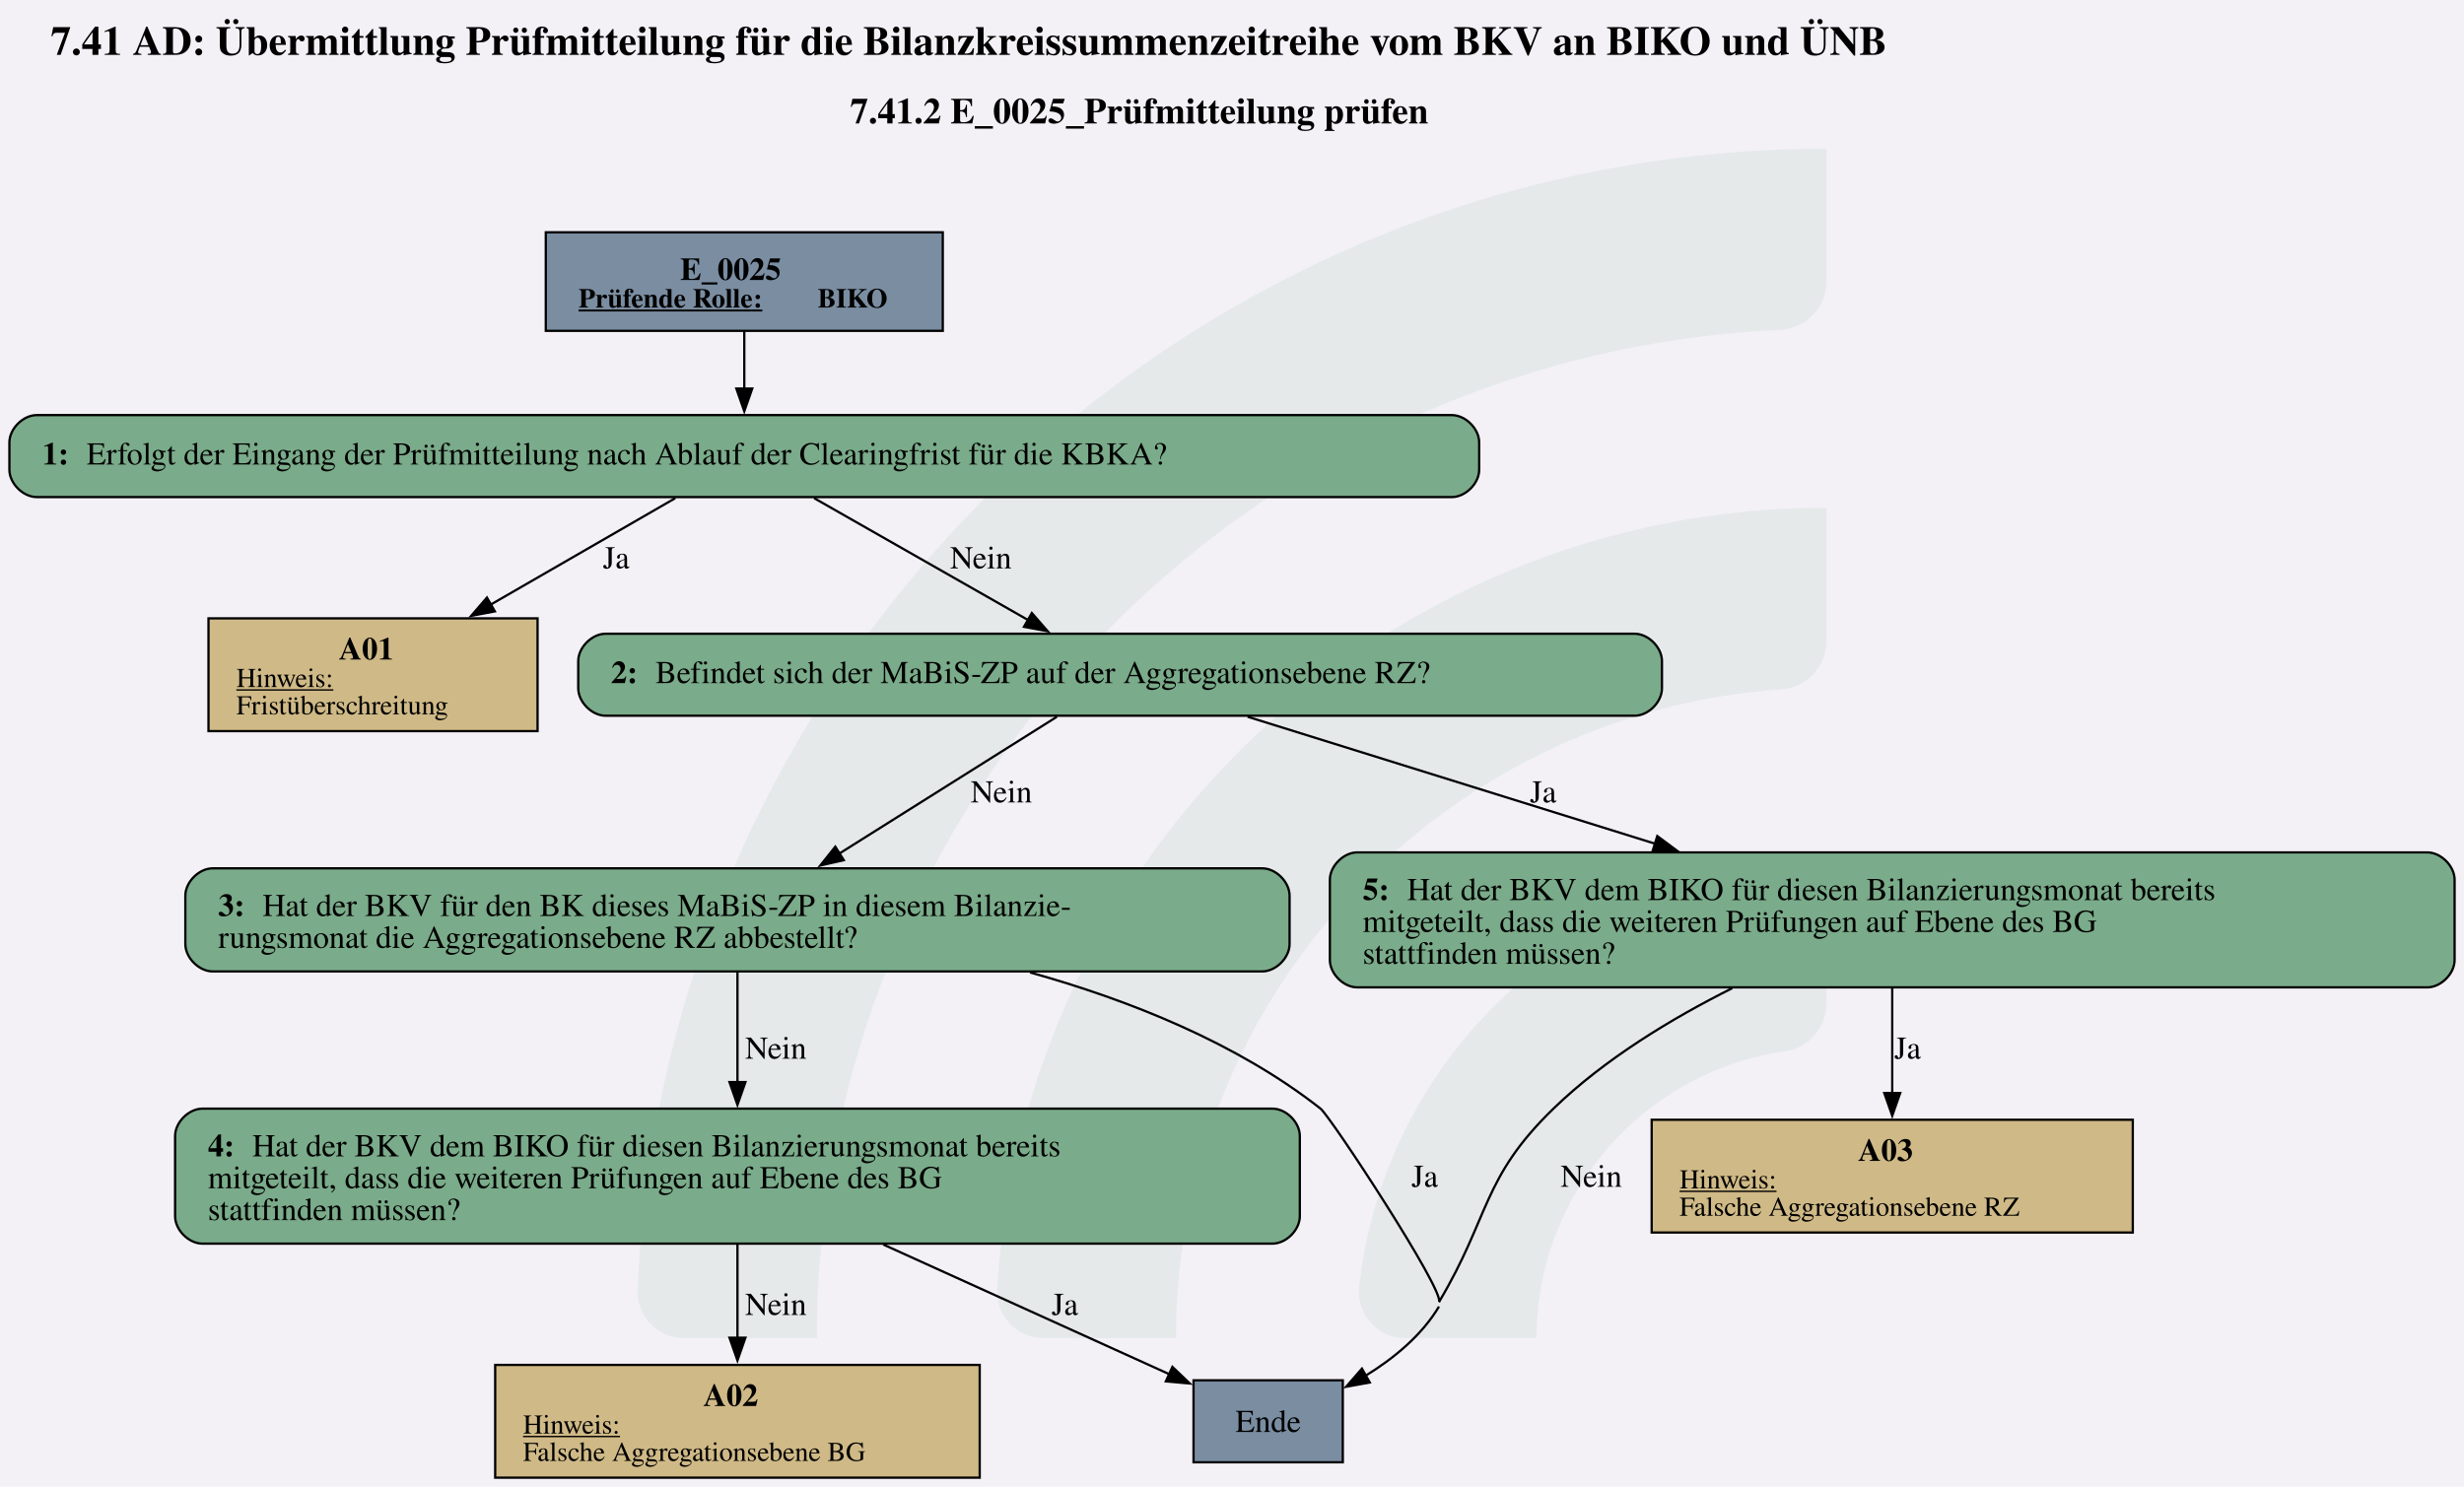
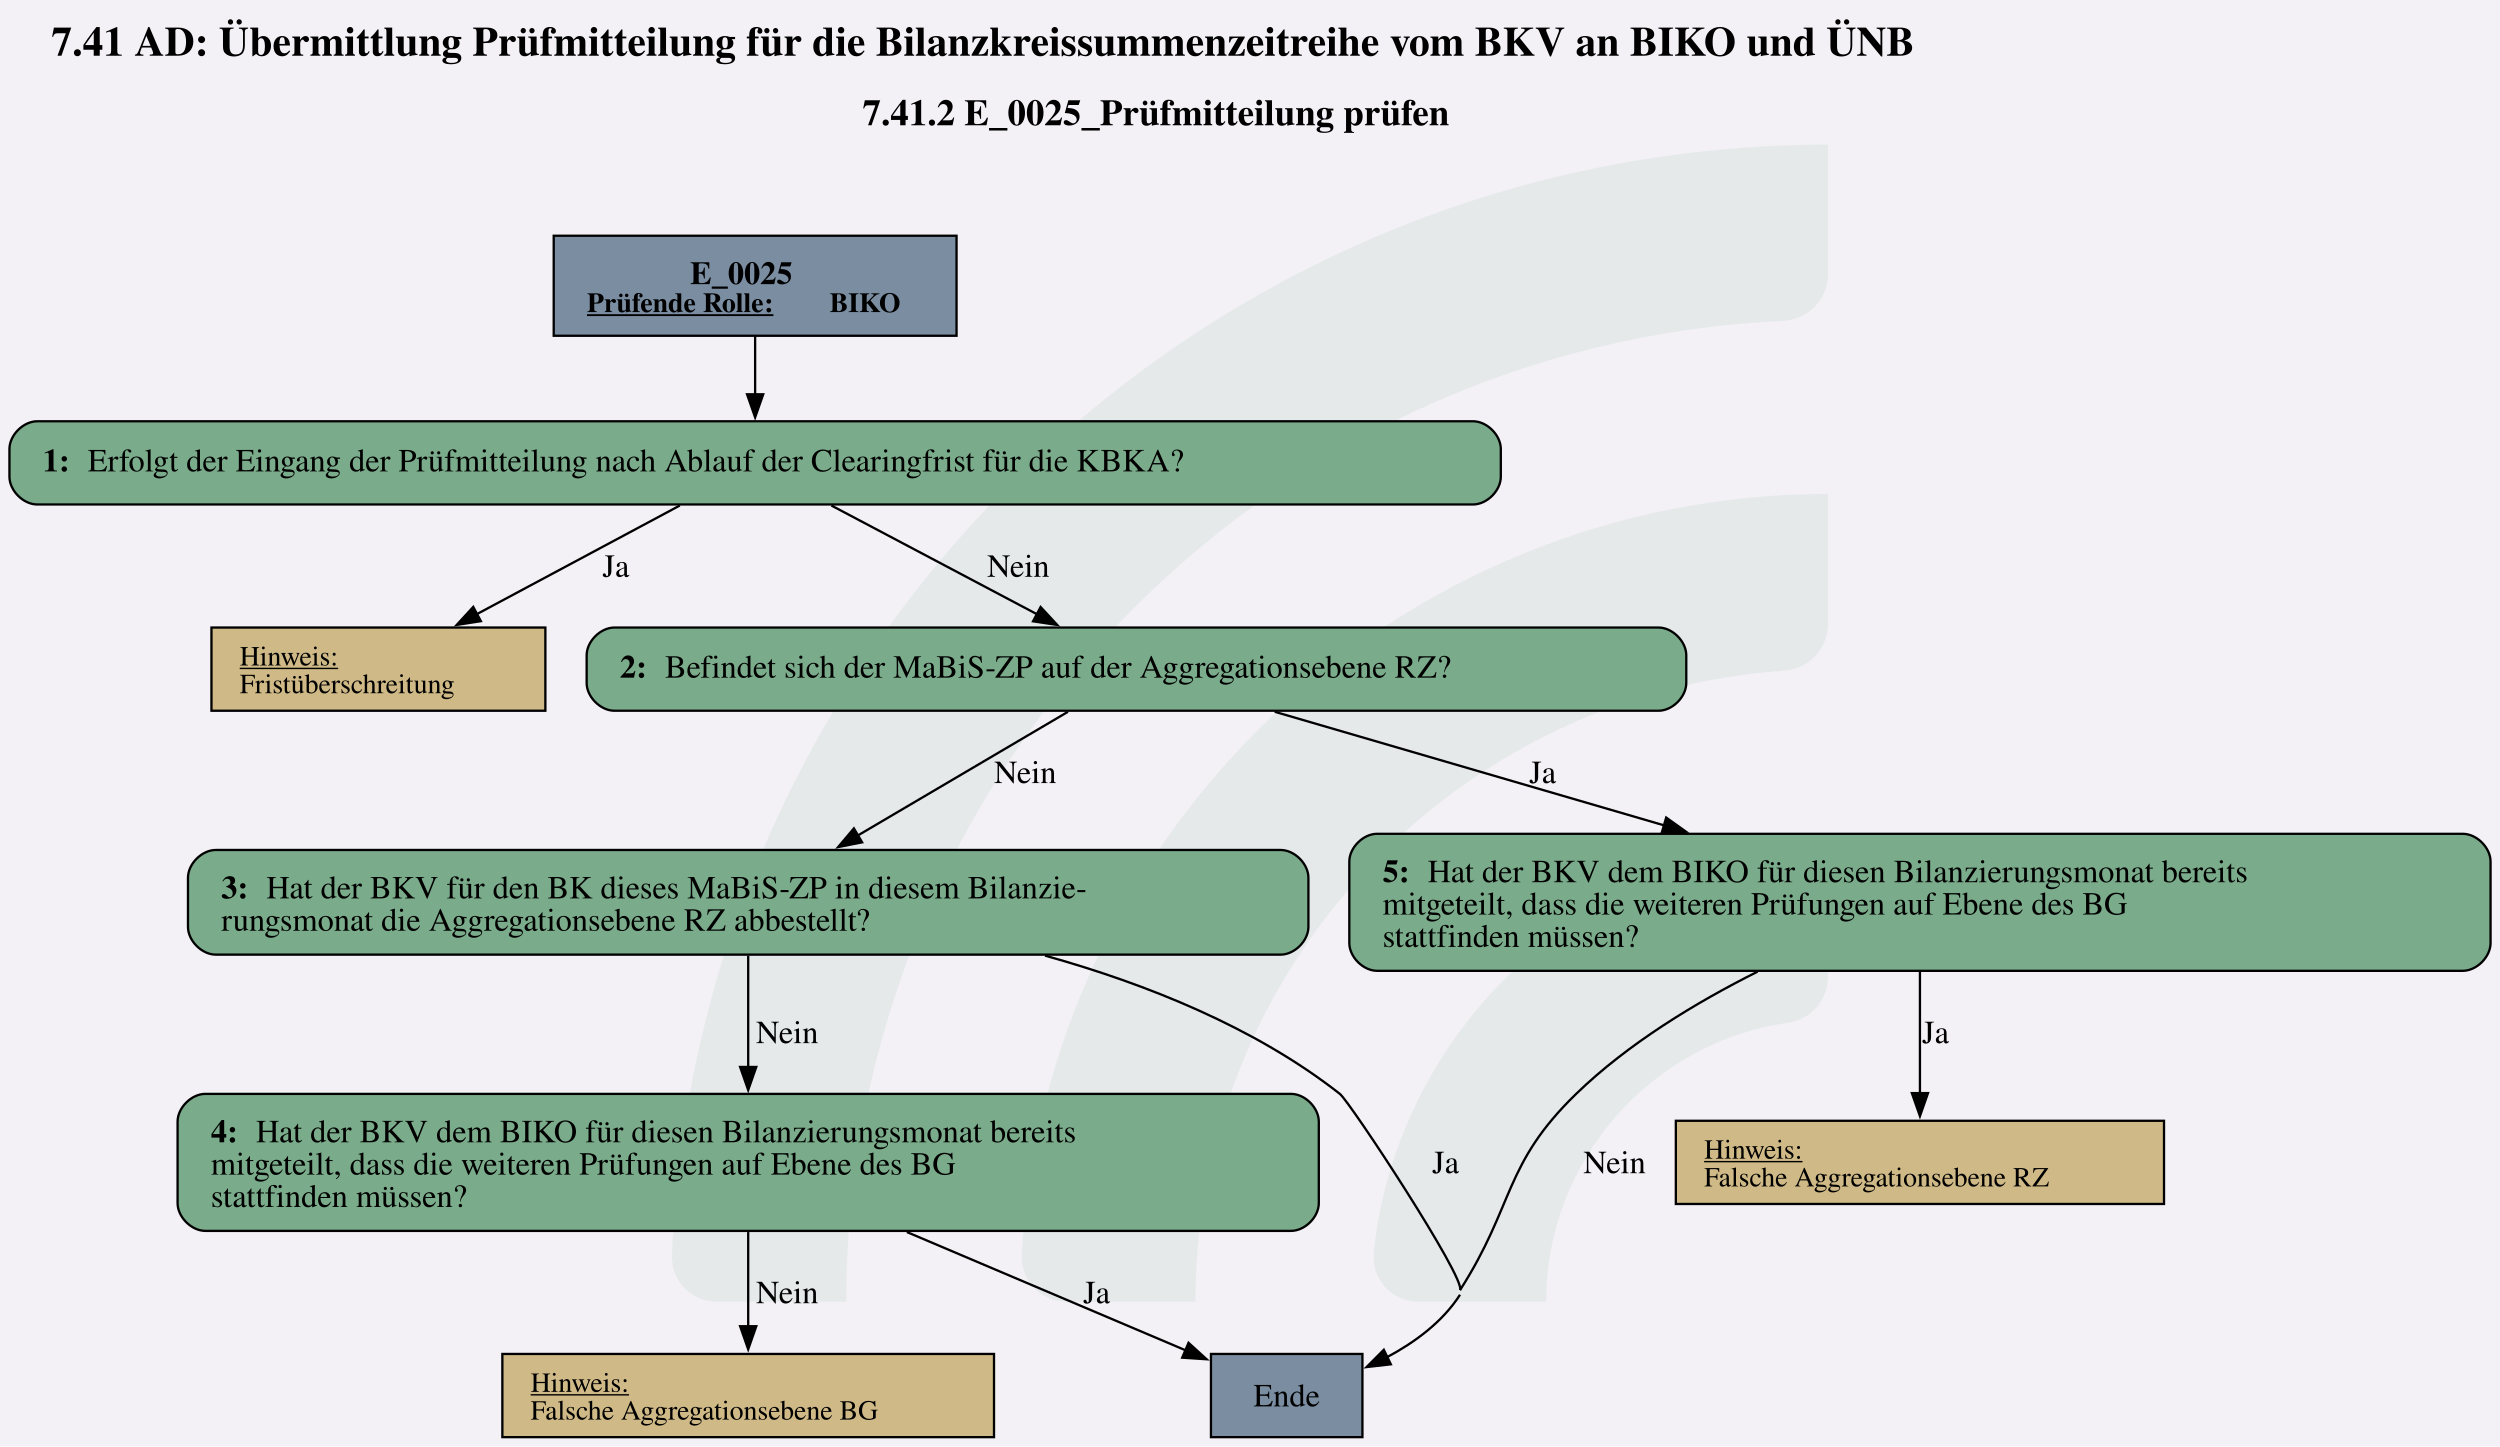
- <svg xmlns="http://www.w3.org/2000/svg" version="1.1" width="1442.667px" viewBox="0 0 1442.667 870.667" height="870.667px">
+ <svg xmlns="http://www.w3.org/2000/svg" version="1.1" width="1442.667px" viewBox="0 0 1442.667 834.667" height="834.667px">
  <g>
-     <svg version="1.1" width="1442.667px" viewBox="0 0 1442.667 870.667" height="870.667px">
-       <polygon fill="#f3f1f6" points="0,0 1442.667,0 1442.667,870.667 0,870.667" />
+     <svg version="1.1" width="1442.667px" viewBox="0 0 1442.667 834.667" height="834.667px">
+       <polygon fill="#f3f1f6" points="0,0 1442.667,0 1442.667,834.667 0,834.667" />
      <g>
-         <g transform="translate(373.325, 87.06667) scale(1 1) translate(0, 0) scale(3.937691 3.937691) ">
+         <g transform="translate(387.7143, 83.46667) scale(1 1) translate(0, 0) scale(3.774877 3.774877) ">
          <defs id="defs2">
            <clipPath clipPathUnits="userSpaceOnUse" id="clipPath23">
              <path d="M 0,568.156 H 579.236 V 0 H 0 Z" id="path21" />
            </clipPath>
          </defs>
          <g id="layer1" transform="translate(-16.54194,-55.30527)">
            <g id="g19" clip-path="url(#clipPath23)" transform="matrix(0.3527778,0,0,-0.3527778,0.01017023,243.7368)" style="opacity:0.2">
              <g id="g25" transform="translate(122.444,32.7195)">
                <path d="m 0,0 h -56.104 c -11,0 -19.898,9.123 -19.463,20.115 10.594,267.191 231.277,481.302 501.029,481.302 v -56.02 c 0,-10.98 -8.688,-19.892 -19.658,-20.393 C 180.29,414.697 0,228.005 0,0" style="fill:#6ead83;fill-opacity:0.5;fill-rule:nonzero;stroke:none" id="path27" />
              </g>
              <g id="g29" transform="translate(273.7828,32.7195)">
                <path d="m 0,0 h -55.926 c -11.228,0 -20.091,9.482 -19.435,20.69 10.744,183.439 163.389,329.388 349.485,329.388 v -56.263 c 0,-10.709 -8.273,-19.617 -18.957,-20.35 C 112.819,263.696 0,144.774 0,0" style="fill:#6ead83;fill-opacity:0.5;fill-rule:nonzero;stroke:none" id="path31" />
              </g>
              <g id="g33" transform="translate(425.7667,32.7195)">
                <path d="m 0,0 h -55.445 c -11.653,0 -20.604,10.17 -19.334,21.753 10.866,99.032 95.031,176.341 196.919,176.341 v -57.011 c 0,-10.046 -7.283,-18.755 -17.229,-20.165 C 45.688,112.522 0,61.497 0,0" style="fill:#6ead83;fill-opacity:0.5;fill-rule:nonzero;stroke:none" id="path35" />
              </g>
            </g>
          </g>
        </g>
-         <svg width="1082pt" height="653pt" viewBox="0.00 0.00 1081.55 652.88">
-           <g id="graph0" class="graph" transform="scale(1 1) rotate(0) translate(4 648.88)">
-             <text text-anchor="start" x="18.15" y="-624.78" font-family="Times,serif" font-weight="bold" font-size="18.00">7.41 AD: Übermittlung Prüfmitteilung für die Bilanzkreissummenzeitreihe vom BKV an BIKO und ÜNB</text>
-             <text text-anchor="start" x="369.15" y="-594.68" font-family="Times,serif" font-weight="bold" font-size="16.00">7.41.2 E_0025_Prüfmitteilung prüfen</text>
+         <svg width="1082pt" height="626pt" viewBox="0.00 0.00 1081.55 625.84">
+           <g id="graph0" class="graph" transform="scale(1 1) rotate(0) translate(4 621.84)">
+             <text text-anchor="start" x="18.15" y="-597.74" font-family="Times,serif" font-weight="bold" font-size="18.00">7.41 AD: Übermittlung Prüfmitteilung für die Bilanzkreissummenzeitreihe vom BKV an BIKO und ÜNB</text>
+             <text text-anchor="start" x="369.15" y="-567.64" font-family="Times,serif" font-weight="bold" font-size="16.00">7.41.2 E_0025_Prüfmitteilung prüfen</text>
            <g id="node1" class="node">
-               <polygon fill="#7a8da1" stroke="black" points="409.8,-546.88 235.5,-546.88 235.5,-503.6 409.8,-503.6 409.8,-546.88" />
-               <text text-anchor="start" x="294.52" y="-525.94" font-family="Times,serif" font-weight="bold" font-size="14.00">E_0025</text>
-               <text text-anchor="start" x="249.9" y="-513.84" font-family="Times,serif" font-weight="bold" text-decoration="underline" font-size="12.00">Prüfende Rolle:</text>
-               <text text-anchor="start" x="354.9" y="-513.84" font-family="Times,serif" font-weight="bold" font-size="12.00"> BIKO</text>
+               <polygon fill="#7a8da1" stroke="black" points="409.8,-519.84 235.5,-519.84 235.5,-476.56 409.8,-476.56 409.8,-519.84" />
+               <text text-anchor="start" x="294.52" y="-498.9" font-family="Times,serif" font-weight="bold" font-size="14.00">E_0025</text>
+               <text text-anchor="start" x="249.9" y="-486.8" font-family="Times,serif" font-weight="bold" text-decoration="underline" font-size="12.00">Prüfende Rolle:</text>
+               <text text-anchor="start" x="354.9" y="-486.8" font-family="Times,serif" font-weight="bold" font-size="12.00"> BIKO</text>
            </g>
            <g id="node2" class="node">
-               <path fill="#7aab8a" stroke="black" d="M633.3,-466.6C633.3,-466.6 12,-466.6 12,-466.6 6,-466.6 0,-460.6 0,-454.6 0,-454.6 0,-442.6 0,-442.6 0,-436.6 6,-430.6 12,-430.6 12,-430.6 633.3,-430.6 633.3,-430.6 639.3,-430.6 645.3,-436.6 645.3,-442.6 645.3,-442.6 645.3,-454.6 645.3,-454.6 645.3,-460.6 639.3,-466.6 633.3,-466.6" />
-               <text text-anchor="start" x="14.4" y="-444.92" font-family="Times,serif" font-weight="bold" font-size="14.00">1: </text>
-               <text text-anchor="start" x="33.9" y="-444.92" font-family="Times,serif" font-size="14.00">Erfolgt der Eingang der Prüfmitteilung nach Ablauf der Clearingfrist für die KBKA?</text>
+               <path fill="#7aab8a" stroke="black" d="M633.3,-439.56C633.3,-439.56 12,-439.56 12,-439.56 6,-439.56 0,-433.56 0,-427.56 0,-427.56 0,-415.56 0,-415.56 0,-409.56 6,-403.56 12,-403.56 12,-403.56 633.3,-403.56 633.3,-403.56 639.3,-403.56 645.3,-409.56 645.3,-415.56 645.3,-415.56 645.3,-427.56 645.3,-427.56 645.3,-433.56 639.3,-439.56 633.3,-439.56" />
+               <text text-anchor="start" x="14.4" y="-417.88" font-family="Times,serif" font-weight="bold" font-size="14.00">1: </text>
+               <text text-anchor="start" x="33.9" y="-417.88" font-family="Times,serif" font-size="14.00">Erfolgt der Eingang der Prüfmitteilung nach Ablauf der Clearingfrist für die KBKA?</text>
            </g>
            <g id="edge1" class="edge">
-               <path fill="none" stroke="black" d="M322.65,-503.45C322.65,-495.59 322.65,-486.51 322.65,-478.07" />
-               <polygon fill="black" stroke="black" points="326.15,-478.27 322.65,-468.27 319.15,-478.27 326.15,-478.27" />
+               <path fill="none" stroke="black" d="M322.65,-476.41C322.65,-468.55 322.65,-459.47 322.65,-451.03" />
+               <polygon fill="black" stroke="black" points="326.15,-451.23 322.65,-441.23 319.15,-451.23 326.15,-451.23" />
            </g>
            <g id="node3" class="node">
-               <polygon fill="#cfb986" stroke="black" points="231.89,-377.35 87.41,-377.35 87.41,-327.83 231.89,-327.83 231.89,-377.35" />
-               <text text-anchor="start" x="144.65" y="-359.29" font-family="Times,serif" font-weight="bold" font-size="14.00">A01</text>
-               <text text-anchor="start" x="99.65" y="-347.19" font-family="Times,serif" text-decoration="underline" font-size="12.00">Hinweis:</text>
-               <text text-anchor="start" x="99.65" y="-335.19" font-family="Times,serif" font-size="12.00">Fristüberschreitung</text>
+               <polygon fill="#cfb986" stroke="black" points="231.89,-350.31 87.41,-350.31 87.41,-314.31 231.89,-314.31 231.89,-350.31" />
+               <text text-anchor="start" x="99.65" y="-333.91" font-family="Times,serif" text-decoration="underline" font-size="12.00">Hinweis:</text>
+               <text text-anchor="start" x="99.65" y="-321.91" font-family="Times,serif" font-size="12.00">Fristüberschreitung</text>
            </g>
            <g id="edge2" class="edge">
-               <path fill="none" stroke="black" d="M292.37,-430.14C269.68,-417.05 238.07,-398.82 211.39,-383.43" />
-               <polygon fill="black" stroke="black" points="213.16,-380.41 202.75,-378.45 209.66,-386.48 213.16,-380.41" />
-               <text text-anchor="middle" x="266.4" y="-399.3" font-family="Times,serif" font-size="14.00">Ja</text>
+               <path fill="none" stroke="black" d="M290.06,-403.11C264.85,-389.62 229.73,-370.82 202.29,-356.14" />
+               <polygon fill="black" stroke="black" points="203.99,-353.07 193.52,-351.44 200.69,-359.25 203.99,-353.07" />
+               <text text-anchor="middle" x="262.4" y="-372.26" font-family="Times,serif" font-size="14.00">Ja</text>
            </g>
            <g id="node4" class="node">
-               <path fill="#7aab8a" stroke="black" d="M713.55,-370.59C713.55,-370.59 261.75,-370.59 261.75,-370.59 255.75,-370.59 249.75,-364.59 249.75,-358.59 249.75,-358.59 249.75,-346.59 249.75,-346.59 249.75,-340.59 255.75,-334.59 261.75,-334.59 261.75,-334.59 713.55,-334.59 713.55,-334.59 719.55,-334.59 725.55,-340.59 725.55,-346.59 725.55,-346.59 725.55,-358.59 725.55,-358.59 725.55,-364.59 719.55,-370.59 713.55,-370.59" />
-               <text text-anchor="start" x="264.15" y="-348.91" font-family="Times,serif" font-weight="bold" font-size="14.00">2: </text>
-               <text text-anchor="start" x="283.65" y="-348.91" font-family="Times,serif" font-size="14.00">Befindet sich der MaBiS-ZP auf der Aggregationsebene RZ?</text>
+               <path fill="#7aab8a" stroke="black" d="M713.55,-350.31C713.55,-350.31 261.75,-350.31 261.75,-350.31 255.75,-350.31 249.75,-344.31 249.75,-338.31 249.75,-338.31 249.75,-326.31 249.75,-326.31 249.75,-320.31 255.75,-314.31 261.75,-314.31 261.75,-314.31 713.55,-314.31 713.55,-314.31 719.55,-314.31 725.55,-320.31 725.55,-326.31 725.55,-326.31 725.55,-338.31 725.55,-338.31 725.55,-344.31 719.55,-350.31 713.55,-350.31" />
+               <text text-anchor="start" x="264.15" y="-328.63" font-family="Times,serif" font-weight="bold" font-size="14.00">2: </text>
+               <text text-anchor="start" x="283.65" y="-328.63" font-family="Times,serif" font-size="14.00">Befindet sich der MaBiS-ZP auf der Aggregationsebene RZ?</text>
            </g>
            <g id="edge3" class="edge">
-               <path fill="none" stroke="black" d="M353.3,-430.14C379.81,-415.03 418.33,-393.08 447.34,-376.56" />
-               <polygon fill="black" stroke="black" points="448.89,-379.7 455.85,-371.71 445.43,-373.62 448.89,-379.7" />
-               <text text-anchor="middle" x="426.52" y="-399.3" font-family="Times,serif" font-size="14.00">Nein</text>
+               <path fill="none" stroke="black" d="M355.64,-403.11C381.27,-389.56 417.02,-370.66 444.85,-355.94" />
+               <polygon fill="black" stroke="black" points="446.17,-359.2 453.38,-351.43 442.9,-353.01 446.17,-359.2" />
+               <text text-anchor="middle" x="436.52" y="-372.26" font-family="Times,serif" font-size="14.00">Nein</text>
            </g>
            <g id="node5" class="node">
-               <path fill="#7aab8a" stroke="black" d="M550.05,-267.58C550.05,-267.58 89.25,-267.58 89.25,-267.58 83.25,-267.58 77.25,-261.58 77.25,-255.58 77.25,-255.58 77.25,-234.3 77.25,-234.3 77.25,-228.3 83.25,-222.3 89.25,-222.3 89.25,-222.3 550.05,-222.3 550.05,-222.3 556.05,-222.3 562.05,-228.3 562.05,-234.3 562.05,-234.3 562.05,-255.58 562.05,-255.58 562.05,-261.58 556.05,-267.58 550.05,-267.58" />
-               <text text-anchor="start" x="91.65" y="-246.64" font-family="Times,serif" font-weight="bold" font-size="14.00">3: </text>
-               <text text-anchor="start" x="111.15" y="-246.64" font-family="Times,serif" font-size="14.00">Hat der BKV für den BK dieses MaBiS-ZP in diesem Bilanzie-</text>
-               <text text-anchor="start" x="91.65" y="-232.64" font-family="Times,serif" font-size="14.00">rungsmonat die Aggregationsebene RZ abbestellt?</text>
+               <path fill="#7aab8a" stroke="black" d="M550.05,-254.06C550.05,-254.06 89.25,-254.06 89.25,-254.06 83.25,-254.06 77.25,-248.06 77.25,-242.06 77.25,-242.06 77.25,-220.78 77.25,-220.78 77.25,-214.78 83.25,-208.78 89.25,-208.78 89.25,-208.78 550.05,-208.78 550.05,-208.78 556.05,-208.78 562.05,-214.78 562.05,-220.78 562.05,-220.78 562.05,-242.06 562.05,-242.06 562.05,-248.06 556.05,-254.06 550.05,-254.06" />
+               <text text-anchor="start" x="91.65" y="-233.12" font-family="Times,serif" font-weight="bold" font-size="14.00">3: </text>
+               <text text-anchor="start" x="111.15" y="-233.12" font-family="Times,serif" font-size="14.00">Hat der BKV für den BK dieses MaBiS-ZP in diesem Bilanzie-</text>
+               <text text-anchor="start" x="91.65" y="-219.12" font-family="Times,serif" font-size="14.00">rungsmonat die Aggregationsebene RZ abbestellt?</text>
            </g>
            <g id="edge4" class="edge">
-               <path fill="none" stroke="black" d="M459.91,-334.14C433.92,-317.8 394.64,-293.1 364.26,-273.99" />
-               <polygon fill="black" stroke="black" points="366.34,-271.17 356.01,-268.81 362.61,-277.09 366.34,-271.17" />
-               <text text-anchor="middle" x="435.52" y="-296.53" font-family="Times,serif" font-size="14.00">Nein</text>
+               <path fill="none" stroke="black" d="M458,-313.86C432.78,-299.01 396.11,-277.42 366.85,-260.2" />
+               <polygon fill="black" stroke="black" points="368.94,-257.37 358.55,-255.32 365.39,-263.41 368.94,-257.37" />
+               <text text-anchor="middle" x="439.52" y="-283.01" font-family="Times,serif" font-size="14.00">Nein</text>
            </g>
            <g id="node9" class="node">
-               <path fill="#7aab8a" stroke="black" d="M1061.55,-274.58C1061.55,-274.58 591.75,-274.58 591.75,-274.58 585.75,-274.58 579.75,-268.58 579.75,-262.58 579.75,-262.58 579.75,-227.3 579.75,-227.3 579.75,-221.3 585.75,-215.3 591.75,-215.3 591.75,-215.3 1061.55,-215.3 1061.55,-215.3 1067.55,-215.3 1073.55,-221.3 1073.55,-227.3 1073.55,-227.3 1073.55,-262.58 1073.55,-262.58 1073.55,-268.58 1067.55,-274.58 1061.55,-274.58" />
-               <text text-anchor="start" x="594.15" y="-253.64" font-family="Times,serif" font-weight="bold" font-size="14.00">5: </text>
-               <text text-anchor="start" x="613.65" y="-253.64" font-family="Times,serif" font-size="14.00">Hat der BKV dem BIKO für diesen Bilanzierungsmonat bereits</text>
-               <text text-anchor="start" x="594.15" y="-239.64" font-family="Times,serif" font-size="14.00">mitgeteilt, dass die weiteren Prüfungen auf Ebene des BG</text>
-               <text text-anchor="start" x="594.15" y="-225.64" font-family="Times,serif" font-size="14.00">stattfinden müssen?</text>
+               <path fill="#7aab8a" stroke="black" d="M1061.55,-261.06C1061.55,-261.06 591.75,-261.06 591.75,-261.06 585.75,-261.06 579.75,-255.06 579.75,-249.06 579.75,-249.06 579.75,-213.78 579.75,-213.78 579.75,-207.78 585.75,-201.78 591.75,-201.78 591.75,-201.78 1061.55,-201.78 1061.55,-201.78 1067.55,-201.78 1073.55,-207.78 1073.55,-213.78 1073.55,-213.78 1073.55,-249.06 1073.55,-249.06 1073.55,-255.06 1067.55,-261.06 1061.55,-261.06" />
+               <text text-anchor="start" x="594.15" y="-240.12" font-family="Times,serif" font-weight="bold" font-size="14.00">5: </text>
+               <text text-anchor="start" x="613.65" y="-240.12" font-family="Times,serif" font-size="14.00">Hat der BKV dem BIKO für diesen Bilanzierungsmonat bereits</text>
+               <text text-anchor="start" x="594.15" y="-226.12" font-family="Times,serif" font-size="14.00">mitgeteilt, dass die weiteren Prüfungen auf Ebene des BG</text>
+               <text text-anchor="start" x="594.15" y="-212.12" font-family="Times,serif" font-size="14.00">stattfinden müssen?</text>
            </g>
            <g id="edge5" class="edge">
-               <path fill="none" stroke="black" d="M543.63,-334.14C592.14,-319.03 663.6,-296.75 722.58,-278.37" />
-               <polygon fill="black" stroke="black" points="723.49,-281.76 732,-275.44 721.41,-275.07 723.49,-281.76" />
-               <text text-anchor="middle" x="673.4" y="-296.53" font-family="Times,serif" font-size="14.00">Ja</text>
+               <path fill="none" stroke="black" d="M547.48,-313.86C594.08,-300.26 660.08,-281.01 716.2,-264.64" />
+               <polygon fill="black" stroke="black" points="716.85,-268.1 725.47,-261.94 714.89,-261.38 716.85,-268.1" />
+               <text text-anchor="middle" x="663.4" y="-283.01" font-family="Times,serif" font-size="14.00">Ja</text>
            </g>
            <g id="node6" class="node">
-               <polygon fill="#7a8da1" stroke="black" points="585.42,-42.76 519.88,-42.76 519.88,-6.76 585.42,-6.76 585.42,-42.76" />
-               <text text-anchor="middle" x="552.65" y="-20.08" font-family="Times,serif" font-size="14.00">Ende</text>
+               <polygon fill="#7a8da1" stroke="black" points="585.42,-36 519.88,-36 519.88,0 585.42,0 585.42,-36" />
+               <text text-anchor="middle" x="552.65" y="-13.32" font-family="Times,serif" font-size="14.00">Ende</text>
            </g>
            <g id="edge7" class="edge">
-               <path fill="none" stroke="black" d="M448.09,-221.87C491.85,-209.66 538.94,-190.86 575.65,-162.05 580,-158.63 630.23,-82.04 627.65,-77.14" />
-               <path fill="none" stroke="black" d="M627.65,-75.14C620.08,-62.47 607.85,-52.41 595.45,-44.78" />
-               <polygon fill="black" stroke="black" points="597.28,-41.8 586.86,-39.91 593.83,-47.89 597.28,-41.8" />
-               <text text-anchor="middle" x="621.4" y="-127.73" font-family="Times,serif" font-size="14.00">Ja</text>
+               <path fill="none" stroke="black" d="M448.09,-208.35C491.85,-196.14 538.94,-177.34 575.65,-148.53 580,-145.11 630.38,-68.43 627.65,-63.62" />
+               <path fill="none" stroke="black" d="M627.65,-61.62C620.13,-49.9 608.19,-41.07 596.02,-34.58" />
+               <polygon fill="black" stroke="black" points="597.72,-31.52 587.2,-30.32 594.68,-37.82 597.72,-31.52" />
+               <text text-anchor="middle" x="621.4" y="-114.22" font-family="Times,serif" font-size="14.00">Ja</text>
            </g>
            <g id="node7" class="node">
-               <path fill="#7aab8a" stroke="black" d="M554.55,-162.05C554.55,-162.05 84.75,-162.05 84.75,-162.05 78.75,-162.05 72.75,-156.05 72.75,-150.05 72.75,-150.05 72.75,-114.77 72.75,-114.77 72.75,-108.77 78.75,-102.77 84.75,-102.77 84.75,-102.77 554.55,-102.77 554.55,-102.77 560.55,-102.77 566.55,-108.77 566.55,-114.77 566.55,-114.77 566.55,-150.05 566.55,-150.05 566.55,-156.05 560.55,-162.05 554.55,-162.05" />
-               <text text-anchor="start" x="87.15" y="-141.11" font-family="Times,serif" font-weight="bold" font-size="14.00">4: </text>
-               <text text-anchor="start" x="106.65" y="-141.11" font-family="Times,serif" font-size="14.00">Hat der BKV dem BIKO für diesen Bilanzierungsmonat bereits</text>
-               <text text-anchor="start" x="87.15" y="-127.11" font-family="Times,serif" font-size="14.00">mitgeteilt, dass die weiteren Prüfungen auf Ebene des BG</text>
-               <text text-anchor="start" x="87.15" y="-113.11" font-family="Times,serif" font-size="14.00">stattfinden müssen?</text>
+               <path fill="#7aab8a" stroke="black" d="M554.55,-148.53C554.55,-148.53 84.75,-148.53 84.75,-148.53 78.75,-148.53 72.75,-142.53 72.75,-136.53 72.75,-136.53 72.75,-101.25 72.75,-101.25 72.75,-95.25 78.75,-89.25 84.75,-89.25 84.75,-89.25 554.55,-89.25 554.55,-89.25 560.55,-89.25 566.55,-95.25 566.55,-101.25 566.55,-101.25 566.55,-136.53 566.55,-136.53 566.55,-142.53 560.55,-148.53 554.55,-148.53" />
+               <text text-anchor="start" x="87.15" y="-127.59" font-family="Times,serif" font-weight="bold" font-size="14.00">4: </text>
+               <text text-anchor="start" x="106.65" y="-127.59" font-family="Times,serif" font-size="14.00">Hat der BKV dem BIKO für diesen Bilanzierungsmonat bereits</text>
+               <text text-anchor="start" x="87.15" y="-113.59" font-family="Times,serif" font-size="14.00">mitgeteilt, dass die weiteren Prüfungen auf Ebene des BG</text>
+               <text text-anchor="start" x="87.15" y="-99.59" font-family="Times,serif" font-size="14.00">stattfinden müssen?</text>
            </g>
            <g id="edge6" class="edge">
-               <path fill="none" stroke="black" d="M319.65,-221.84C319.65,-208.05 319.65,-189.89 319.65,-173.62" />
-               <polygon fill="black" stroke="black" points="323.15,-173.7 319.65,-163.7 316.15,-173.7 323.15,-173.7" />
-               <text text-anchor="middle" x="336.52" y="-184" font-family="Times,serif" font-size="14.00">Nein</text>
+               <path fill="none" stroke="black" d="M319.65,-208.32C319.65,-194.53 319.65,-176.37 319.65,-160.1" />
+               <polygon fill="black" stroke="black" points="323.15,-160.18 319.65,-150.18 316.15,-160.18 323.15,-160.18" />
+               <text text-anchor="middle" x="336.52" y="-170.48" font-family="Times,serif" font-size="14.00">Nein</text>
            </g>
            <g id="edge9" class="edge">
-               <path fill="none" stroke="black" d="M383.63,-102.4C423.55,-84.3 473.88,-61.48 509.2,-45.46" />
-               <polygon fill="black" stroke="black" points="510.61,-48.67 518.27,-41.35 507.72,-42.29 510.61,-48.67" />
-               <text text-anchor="middle" x="463.4" y="-71.47" font-family="Times,serif" font-size="14.00">Ja</text>
+               <path fill="none" stroke="black" d="M388.3,-88.75C427.3,-72.2 474.96,-51.97 508.9,-37.57" />
+               <polygon fill="black" stroke="black" points="510.18,-40.83 518.01,-33.7 507.44,-34.39 510.18,-40.83" />
+               <text text-anchor="middle" x="470.4" y="-57.95" font-family="Times,serif" font-size="14.00">Ja</text>
            </g>
            <g id="node8" class="node">
-               <polygon fill="#cfb986" stroke="black" points="426.01,-49.52 213.28,-49.52 213.28,0 426.01,0 426.01,-49.52" />
-               <text text-anchor="start" x="304.65" y="-31.46" font-family="Times,serif" font-weight="bold" font-size="14.00">A02</text>
-               <text text-anchor="start" x="225.52" y="-19.36" font-family="Times,serif" text-decoration="underline" font-size="12.00">Hinweis:</text>
-               <text text-anchor="start" x="225.52" y="-7.36" font-family="Times,serif" font-size="12.00">Falsche Aggregationsebene BG</text>
+               <polygon fill="#cfb986" stroke="black" points="426.01,-36 213.28,-36 213.28,0 426.01,0 426.01,-36" />
+               <text text-anchor="start" x="225.52" y="-19.6" font-family="Times,serif" text-decoration="underline" font-size="12.00">Hinweis:</text>
+               <text text-anchor="start" x="225.52" y="-7.6" font-family="Times,serif" font-size="12.00">Falsche Aggregationsebene BG</text>
            </g>
            <g id="edge8" class="edge">
-               <path fill="none" stroke="black" d="M319.65,-102.54C319.65,-89.78 319.65,-74.66 319.65,-61.22" />
-               <polygon fill="black" stroke="black" points="323.15,-61.46 319.65,-51.46 316.15,-61.46 323.15,-61.46" />
-               <text text-anchor="middle" x="336.52" y="-71.47" font-family="Times,serif" font-size="14.00">Nein</text>
+               <path fill="none" stroke="black" d="M319.65,-88.75C319.65,-75.89 319.65,-60.8 319.65,-47.96" />
+               <polygon fill="black" stroke="black" points="323.15,-47.99 319.65,-37.99 316.15,-47.99 323.15,-47.99" />
+               <text text-anchor="middle" x="336.52" y="-57.95" font-family="Times,serif" font-size="14.00">Nein</text>
            </g>
            <g id="edge11" class="edge">
-               <path fill="none" stroke="black" d="M756.4,-214.94C729.7,-201.58 700.34,-183.8 677.9,-162.05 646.41,-131.53 650.13,-114.8 627.65,-77.14" />
-               <text text-anchor="middle" x="694.52" y="-127.73" font-family="Times,serif" font-size="14.00">Nein</text>
+               <path fill="none" stroke="black" d="M756.4,-201.42C729.7,-188.06 700.34,-170.28 677.9,-148.53 646.41,-118.01 651.32,-100.54 627.65,-63.62" />
+               <text text-anchor="middle" x="694.52" y="-114.22" font-family="Times,serif" font-size="14.00">Nein</text>
            </g>
            <g id="node10" class="node">
-               <polygon fill="#cfb986" stroke="black" points="932.26,-157.17 721.03,-157.17 721.03,-107.65 932.26,-107.65 932.26,-157.17" />
-               <text text-anchor="start" x="811.65" y="-139.11" font-family="Times,serif" font-weight="bold" font-size="14.00">A03</text>
-               <text text-anchor="start" x="733.27" y="-127.01" font-family="Times,serif" text-decoration="underline" font-size="12.00">Hinweis:</text>
-               <text text-anchor="start" x="733.27" y="-115.01" font-family="Times,serif" font-size="12.00">Falsche Aggregationsebene RZ</text>
+               <polygon fill="#cfb986" stroke="black" points="932.26,-136.89 721.03,-136.89 721.03,-100.89 932.26,-100.89 932.26,-136.89" />
+               <text text-anchor="start" x="733.27" y="-120.49" font-family="Times,serif" text-decoration="underline" font-size="12.00">Hinweis:</text>
+               <text text-anchor="start" x="733.27" y="-108.49" font-family="Times,serif" font-size="12.00">Falsche Aggregationsebene RZ</text>
            </g>
            <g id="edge10" class="edge">
-               <path fill="none" stroke="black" d="M826.65,-214.9C826.65,-200.77 826.65,-183.66 826.65,-168.77" />
-               <polygon fill="black" stroke="black" points="830.15,-168.92 826.65,-158.92 823.15,-168.92 830.15,-168.92" />
-               <text text-anchor="middle" x="833.4" y="-184" font-family="Times,serif" font-size="14.00">Ja</text>
+               <path fill="none" stroke="black" d="M826.65,-201.38C826.65,-185.17 826.65,-165.05 826.65,-148.85" />
+               <polygon fill="black" stroke="black" points="830.15,-148.88 826.65,-138.88 823.15,-148.88 830.15,-148.88" />
+               <text text-anchor="middle" x="833.4" y="-170.48" font-family="Times,serif" font-size="14.00">Ja</text>
            </g>
          </g>
        </svg>
      </g>
    </svg>
  </g>
</svg>
